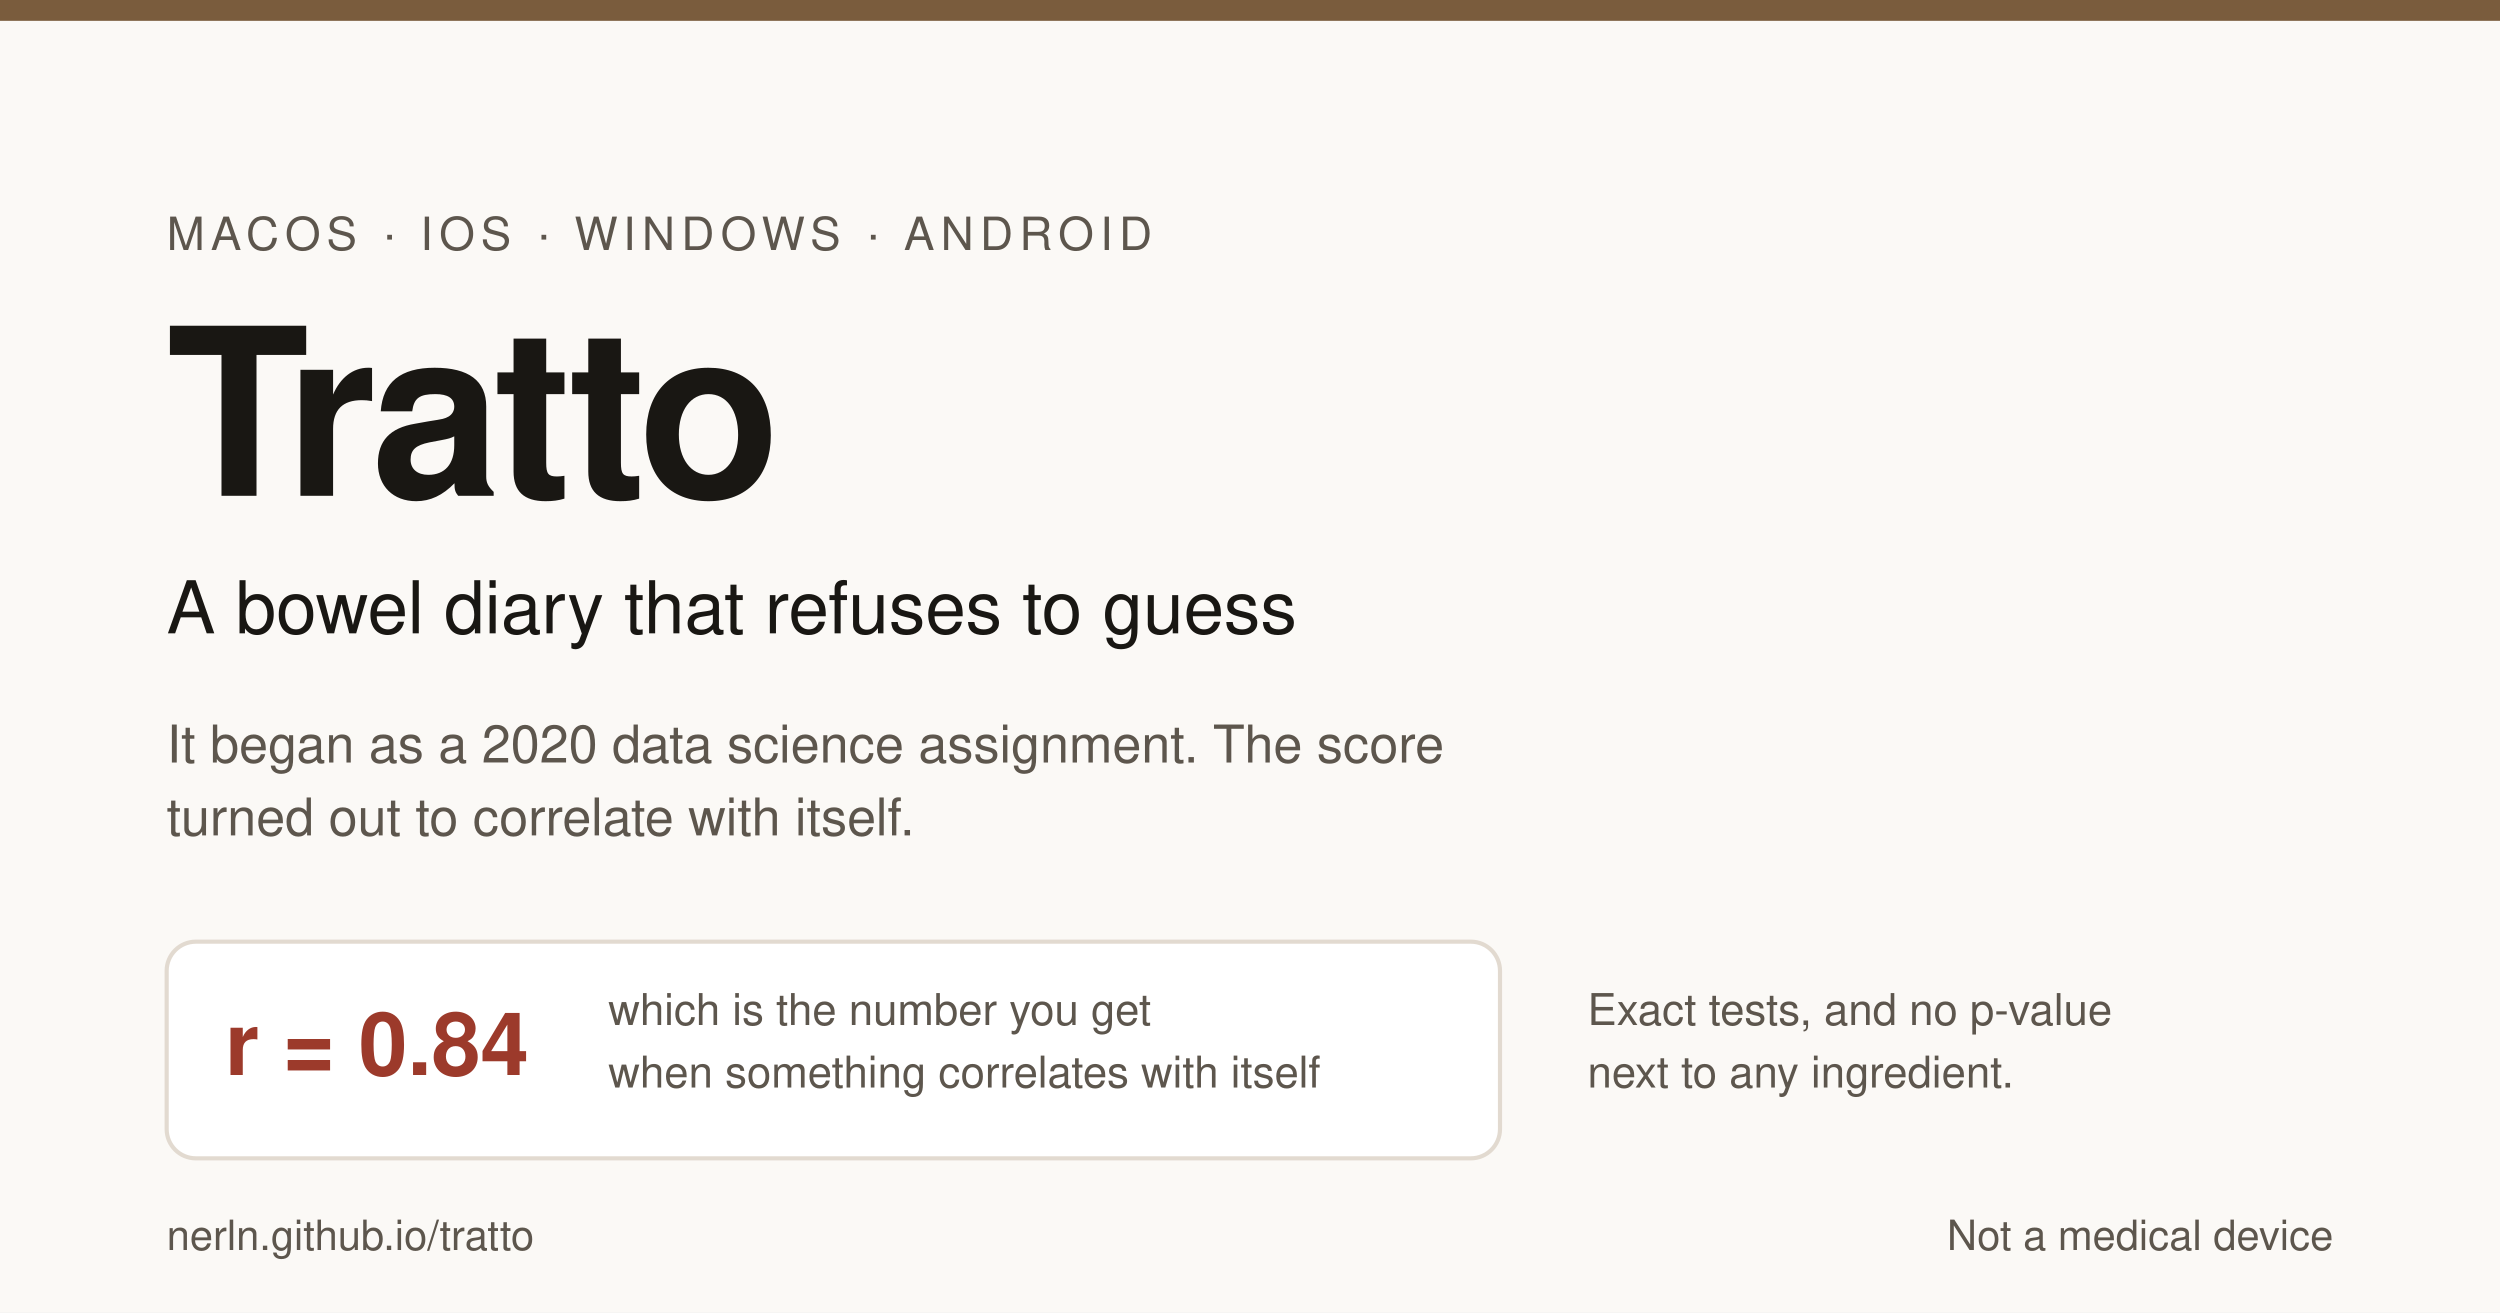
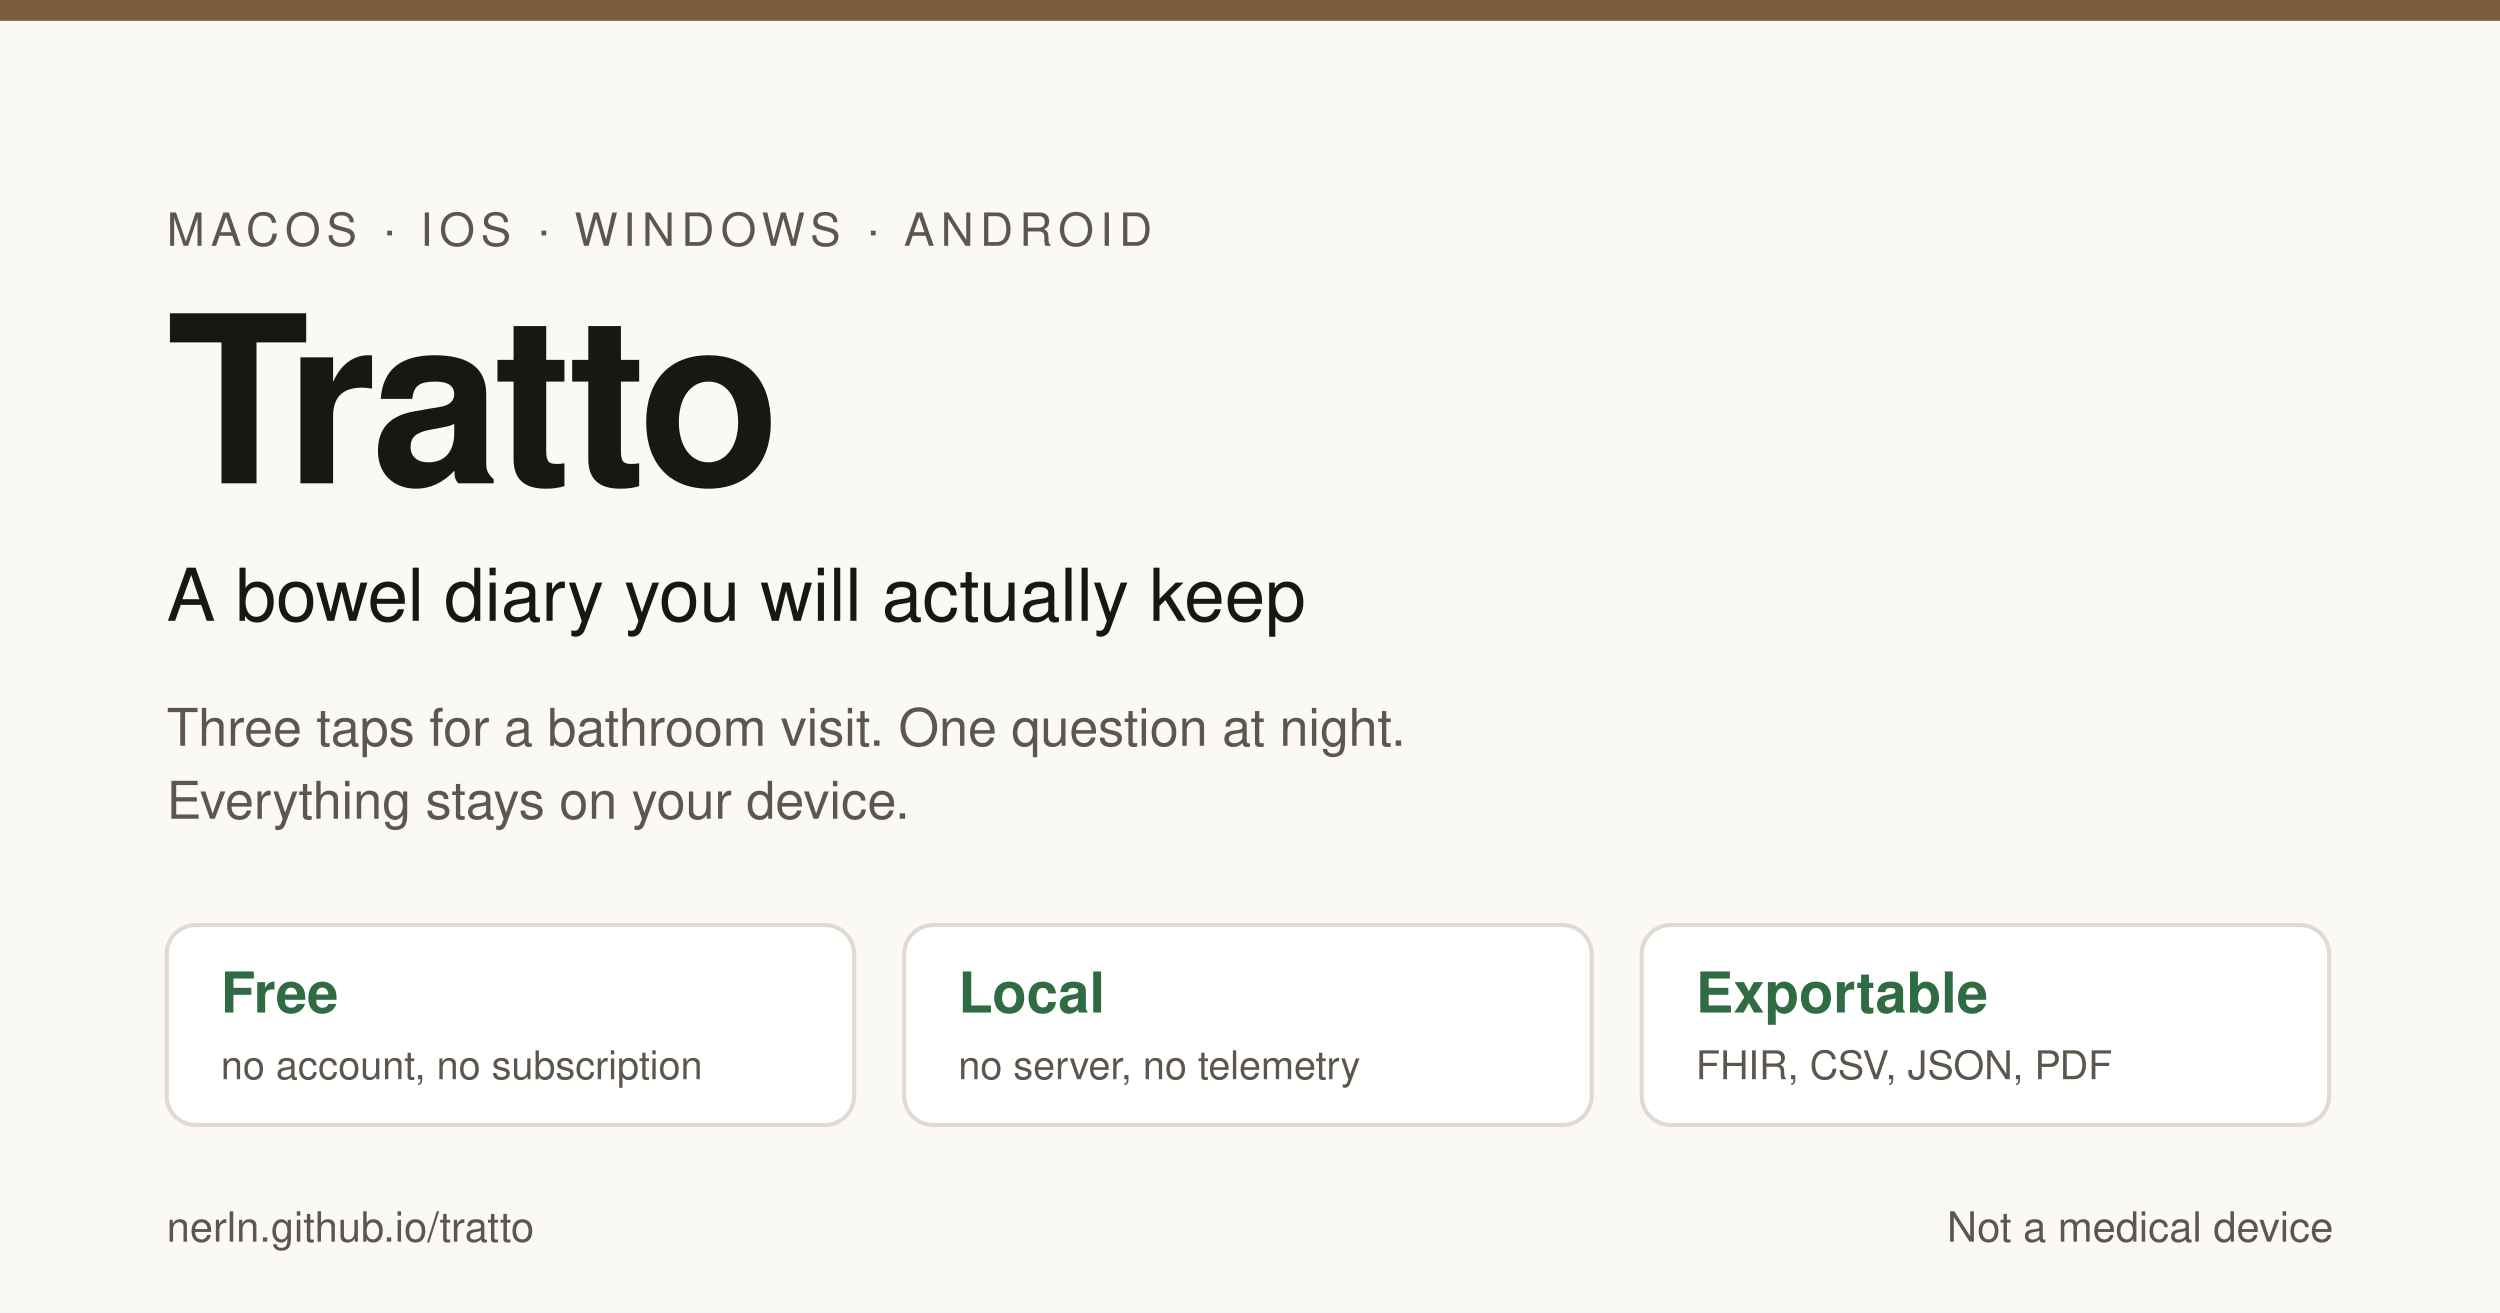
<svg xmlns="http://www.w3.org/2000/svg" width="1200" height="630" viewBox="0 0 1200 630">
  <rect width="1200" height="630" fill="#fbf9f6" />
  <rect x="0" y="0" width="1200" height="10" fill="#7a5c3d" />
  <g font-family="Helvetica Neue, Helvetica, Arial, sans-serif">
-     <text x="80" y="120" font-size="22" letter-spacing="3" fill="#5d564d">MACOS · IOS · WINDOWS · ANDROID</text>
-     <text x="80" y="238" font-size="112" font-weight="700" letter-spacing="-3" fill="#191713">Tratto</text>
-     <text x="80" y="304" font-size="35" fill="#191713">A bowel diary that refuses to guess</text>
-     <text x="80" y="366" font-size="25" fill="#5d564d">It began as a 2020 data science assignment. The score</text>
-     <text x="80" y="401" font-size="25" fill="#5d564d">turned out to correlate with itself.</text>
-     <rect x="80" y="452" width="640" height="104" rx="14" fill="#ffffff" stroke="#e2dad0" stroke-width="2" />
-     <text x="108" y="516" font-size="42" font-weight="700" fill="#9c3a2b">r = 0.84</text>
-     <text x="292" y="492" font-size="21" fill="#5d564d">which is the number you get</text>
-     <text x="292" y="522" font-size="21" fill="#5d564d">when something correlates with itself</text>
-     <text x="762" y="492" font-size="21" fill="#5d564d">Exact tests, and no p-value</text>
-     <text x="762" y="522" font-size="21" fill="#5d564d">next to any ingredient.</text>
-     <text x="80" y="600" font-size="20" fill="#5d564d">nerln.github.io/tratto</text>
-     <text x="1120" y="600" font-size="20" fill="#5d564d" text-anchor="end">Not a medical device</text>
+     <text x="80" y="118" font-size="22" letter-spacing="3" fill="#5d564d">MACOS · IOS · WINDOWS · ANDROID</text>
+     <text x="80" y="232" font-size="112" font-weight="700" letter-spacing="-3" fill="#191713">Tratto</text>
+     <text x="80" y="298" font-size="35" fill="#191713">A bowel diary you will actually keep</text>
+     <text x="80" y="358" font-size="25" fill="#5d564d">Three taps for a bathroom visit. One question at night.</text>
+     <text x="80" y="393" font-size="25" fill="#5d564d">Everything stays on your device.</text>
+     <g>
+       <rect x="80" y="444" width="330" height="96" rx="14" fill="#ffffff" stroke="#e2dad0" stroke-width="2" />
+       <text x="106" y="486" font-size="27" font-weight="700" fill="#2f6b43">Free</text>
+       <text x="106" y="518" font-size="19" fill="#5d564d">no account, no subscription</text>
+       <rect x="434" y="444" width="330" height="96" rx="14" fill="#ffffff" stroke="#e2dad0" stroke-width="2" />
+       <text x="460" y="486" font-size="27" font-weight="700" fill="#2f6b43">Local</text>
+       <text x="460" y="518" font-size="19" fill="#5d564d">no server, no telemetry</text>
+       <rect x="788" y="444" width="330" height="96" rx="14" fill="#ffffff" stroke="#e2dad0" stroke-width="2" />
+       <text x="814" y="486" font-size="27" font-weight="700" fill="#2f6b43">Exportable</text>
+       <text x="814" y="518" font-size="19" fill="#5d564d">FHIR, CSV, JSON, PDF</text>
+     </g>
+     <text x="80" y="596" font-size="20" fill="#5d564d">nerln.github.io/tratto</text>
+     <text x="1120" y="596" font-size="20" fill="#5d564d" text-anchor="end">Not a medical device</text>
  </g>
</svg>
